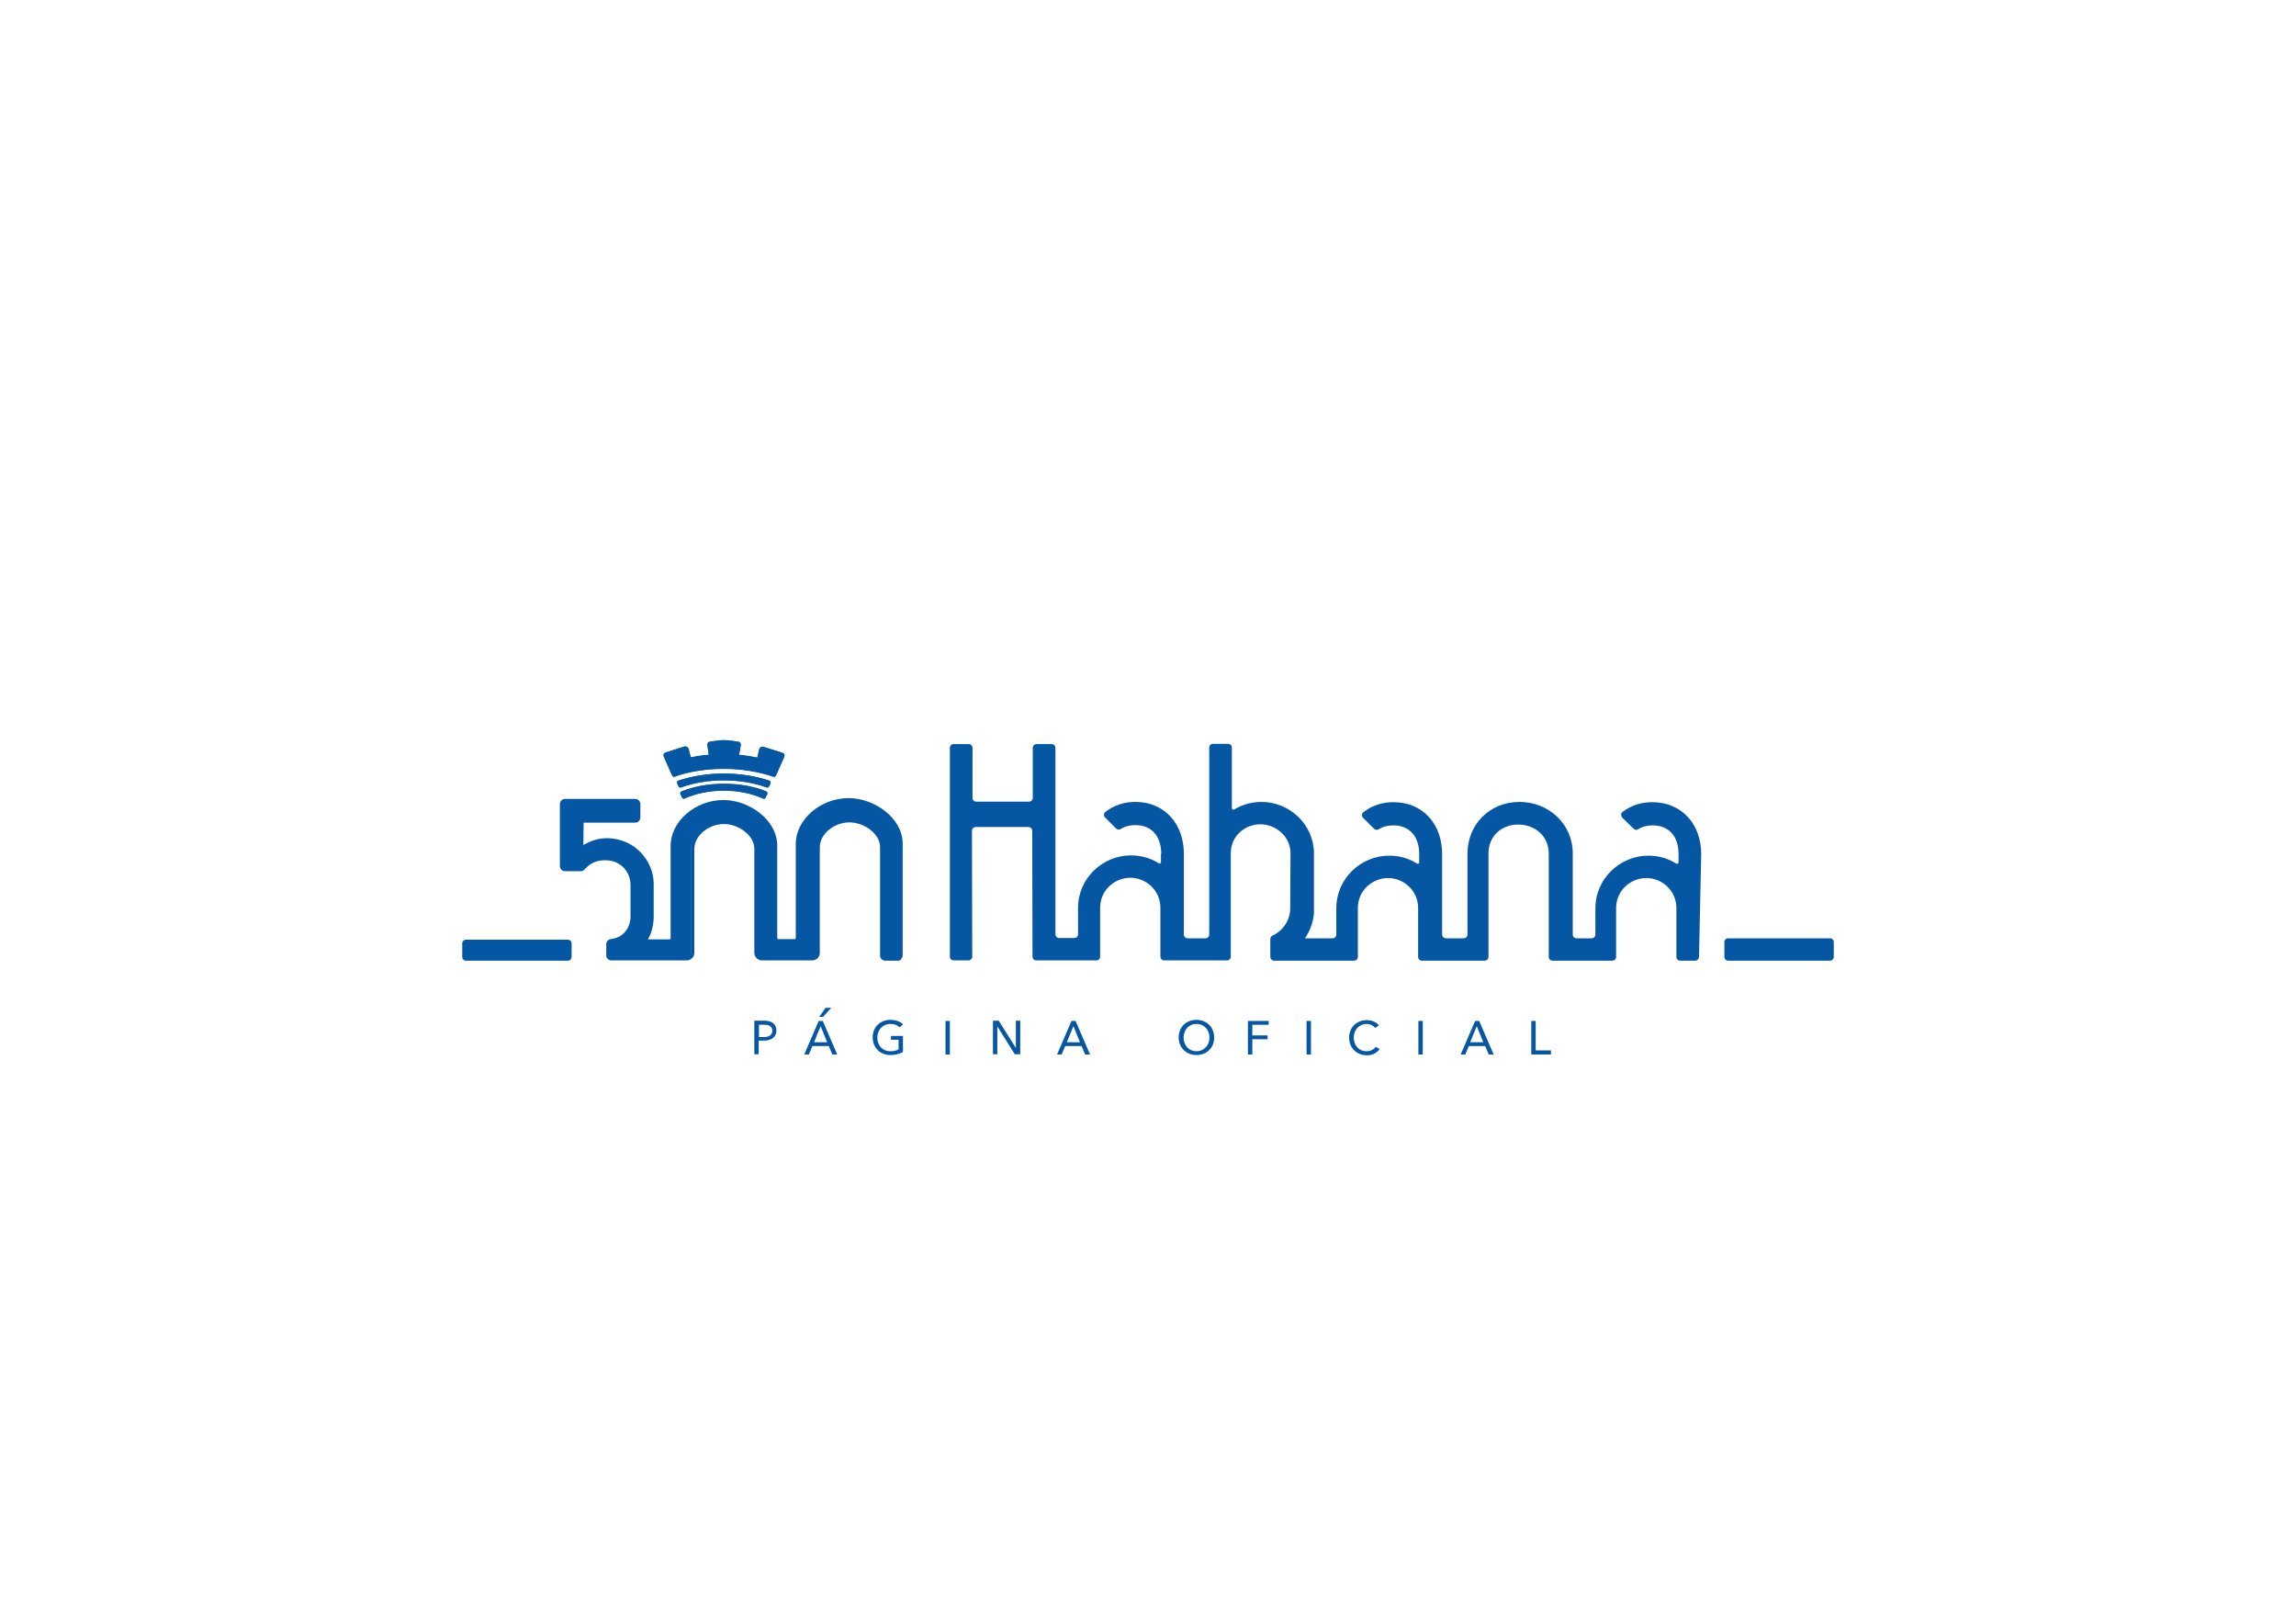
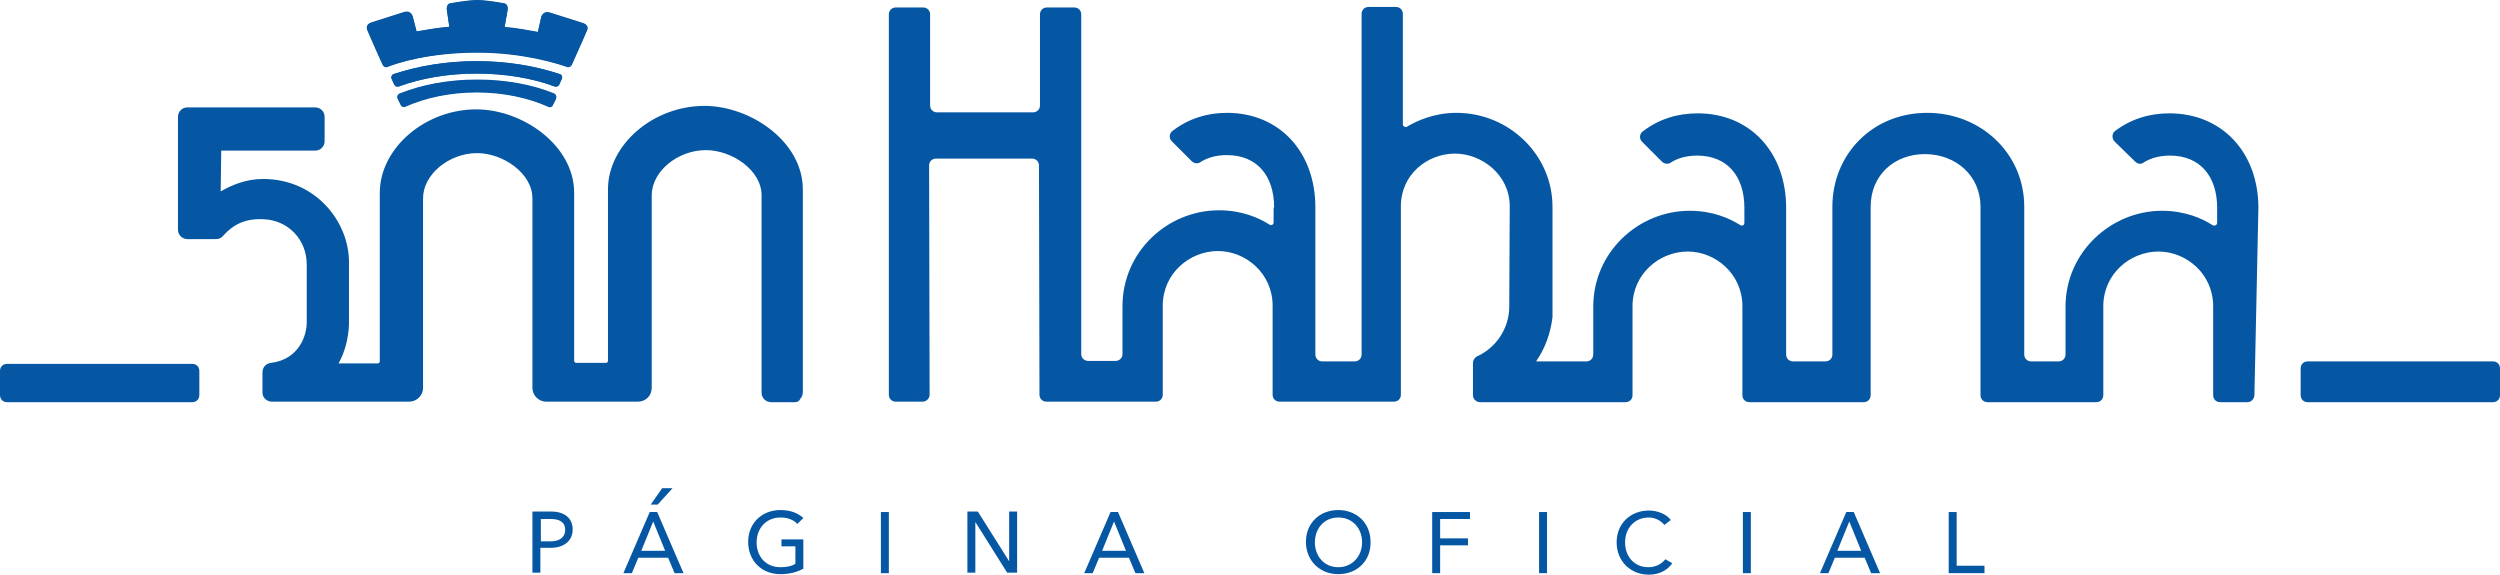
- <svg xmlns="http://www.w3.org/2000/svg" version="1.1" id="Capa_1" x="0px" y="0px" viewBox="0 0 841.9 595.3" style="enable-background:new 0 0 841.9 595.3;" xml:space="preserve">
+ <svg xmlns="http://www.w3.org/2000/svg" version="1.1" id="Capa_1" x="0px" y="0px" viewBox="0 0 502.9 115.6" style="enable-background:new 0 0 502.9 115.6;" xml:space="preserve">
  <style type="text/css">
	.st0{fill:#0657A3;}
+ 	.st1{fill:none;}
</style>
  <g id="XMLID_43_">
-     <polyline id="XMLID_768_" class="st0" points="592.6,352.2 592.6,352.2 592.6,352.2  " />
-     <line id="XMLID_767_" class="st0" x1="614.8" y1="352.2" x2="614.8" y2="352.2" />
-     <polyline id="XMLID_766_" class="st0" points="497.8,352.2 497.8,352.2 497.8,352.2  " />
-     <line id="XMLID_765_" class="st0" x1="520" y1="352.2" x2="520" y2="352.2" />
-     <polyline id="XMLID_764_" class="st0" points="403.1,352.2 403.1,352.2 403.1,352.2  " />
-     <line id="XMLID_763_" class="st0" x1="425.3" y1="352.2" x2="425.3" y2="352.2" />
-     <path id="XMLID_761_" class="st0" d="M633.7,352.2H671c0.8,0,1.4-0.6,1.4-1.4v-5.4c0-0.8-0.6-1.4-1.4-1.4h-37.3   c-0.8,0-1.4,0.6-1.4,1.4v5.4C632.3,351.6,632.9,352.2,633.7,352.2z" />
-     <path id="XMLID_40_" class="st0" d="M170.9,352.2h37.3c0.8,0,1.4-0.6,1.4-1.4v-4.9c0-0.8-0.6-1.4-1.4-1.4h-37.3   c-0.8,0-1.4,0.6-1.4,1.4v4.9C169.5,351.6,170.1,352.2,170.9,352.2z" />
-     <path id="XMLID_760_" class="st0" d="M623,350.7c0,0.8-0.6,1.5-1.4,1.5h-5.5c-0.8,0-1.4-0.6-1.4-1.4v-17.9c0-6.5-5.4-11-11-11   c-5.7,0-11.1,4.5-11.1,11v17.9c0,0.8-0.6,1.4-1.4,1.4h-21.9c-0.8,0-1.4-0.6-1.4-1.4v-37.9c0-6.3-5-10.6-11.2-10.6   c-6.1,0-10.9,4.2-10.9,10.6v37.9c0,0.8-0.6,1.4-1.4,1.4h-23c-0.8,0-1.4-0.6-1.4-1.4v-17.9c0-6.5-5.4-11-11-11   c-5.7,0-11.1,4.5-11.1,11v17.9c0,0.8-0.6,1.4-1.4,1.4h-29.3c-0.7,0-1.4-0.6-1.4-1.4v-6.5c0-0.5,0.3-1,0.8-1.3   c3.8-1.7,6.5-5.6,6.5-10l0.1-20.2c0-6.4-5.7-10.6-11-10.6c-5.6,0-10.9,4.2-10.9,10.6v37.9c0,0.8-0.6,1.4-1.4,1.4h-23   c-0.8,0-1.4-0.6-1.4-1.4v-17.9c0-6.5-5.4-11-11-11c-5.7,0-11.1,4.5-11.1,11v17.9c0,0.8-0.6,1.4-1.4,1.4h-22c-0.8,0-1.4-0.6-1.4-1.4   l-0.1-46.1c0-0.8-0.6-1.4-1.4-1.4h-19.3c-0.8,0-1.4,0.6-1.4,1.4l0.1,46.1c0,0.8-0.7,1.4-1.4,1.4h-5.4c-0.8,0-1.4-0.6-1.4-1.4v-76.5   c0-0.8,0.6-1.4,1.4-1.4h5.5c0.8,0,1.4,0.6,1.4,1.4v18.3c0,0.8,0.6,1.4,1.4,1.4h19.3c0.8,0,1.4-0.6,1.4-1.4v-18.3   c0-0.8,0.6-1.4,1.4-1.4h5.5c0.8,0,1.4,0.6,1.4,1.4v68.3c0,0.8,0.6,1.4,1.4,1.4h5.5c0.8,0,1.4-0.6,1.4-1.4v-9.6   c0-11,9.1-19.3,19.4-19.3c4.6,0,8,1.5,10.2,2.9c0.4,0.2,0.8,0,0.8-0.5v-2.9c0,0,0.1-0.1,0.1-0.1c0-6.3-3.4-10.5-9.5-10.5   c-2.1,0-3.9,0.5-5.3,1.4c-0.5,0.4-1.3,0.3-1.8-0.2l-4-4c-0.6-0.6-0.5-1.6,0.2-2.1c3.3-2.5,7-3.6,10.9-3.6c10.7,0,17.8,8,17.8,19   v29.6c0,0.8,0.6,1.4,1.4,1.4h6.5c0.8,0,1.4-0.6,1.4-1.4v-68.5c0-0.8,0.6-1.4,1.4-1.4h5.5c0.8,0,1.4,0.6,1.4,1.4v22.2   c0,0.4,0.5,0.7,0.8,0.5c2-1.2,5.5-2.8,10-2.8c10.5,0,19.3,8.4,19.3,18.9v22.2c-0.4,3.3-1.5,6.3-3.3,8.9h10.2l-0.1,0   c0.8,0,1.4-0.6,1.4-1.4v-9.6c0-11,9.1-19.3,19.4-19.3c4.6,0,8,1.5,10.2,2.9c0.4,0.2,0.8,0,0.8-0.5v-2.9c0,0,0-0.1,0-0.1   c0-6.3-3.4-10.5-9.5-10.5c-2.1,0-3.9,0.5-5.3,1.4c-0.5,0.4-1.3,0.3-1.8-0.2l-4-4c-0.6-0.6-0.5-1.6,0.2-2.1c3.3-2.5,7-3.6,11-3.6   c10.7,0,17.8,8,17.8,19v29.5c0,0.8,0.6,1.4,1.4,1.4h6.5c0.8,0,1.4-0.6,1.4-1.4v-29.7c0-10.4,7.9-18.9,19.1-18.9   c10.7,0,19.5,8.1,19.5,18.9v29.7c0,0.8,0.6,1.4,1.4,1.4h5.5c0.8,0,1.4-0.6,1.4-1.4v-9.6c0-11,9.2-19.3,19.4-19.3   c4.6,0,8,1.5,10.2,2.9c0.4,0.2,0.9,0,0.9-0.5v-2.9c0,0,0-0.1,0-0.1c0-6.3-3.4-10.5-9.5-10.5c-2.1,0-3.9,0.5-5.3,1.4   c-0.5,0.4-1.2,0.3-1.7-0.2l-4.1-4c-0.6-0.6-0.6-1.6,0-2.1c3.3-2.5,7-3.6,11-3.6c10.7,0,17.9,8,17.9,19" />
-     <line id="XMLID_758_" class="st0" x1="545.8" y1="352.2" x2="545.8" y2="352.2" />
-     <line id="XMLID_751_" class="st0" x1="448.9" y1="331.1" x2="448.9" y2="331.1" />
+     <polyline id="XMLID_768_" class="st0" points="423.1,80.9 423.1,80.9 423.1,80.9  " />
+     <line id="XMLID_767_" class="st1" x1="445.3" y1="80.9" x2="445.3" y2="80.9" />
+     <polyline id="XMLID_766_" class="st0" points="328.3,80.9 328.3,80.9 328.3,80.9  " />
+     <line id="XMLID_765_" class="st1" x1="350.5" y1="80.9" x2="350.5" y2="80.9" />
+     <polyline id="XMLID_764_" class="st0" points="233.6,80.9 233.6,80.9 233.6,80.9  " />
+     <line id="XMLID_763_" class="st1" x1="255.8" y1="80.9" x2="255.8" y2="80.9" />
+     <path id="XMLID_761_" class="st0" d="M464.2,80.9h37.3c0.8,0,1.4-0.6,1.4-1.4v-5.4c0-0.8-0.6-1.4-1.4-1.4h-37.3   c-0.8,0-1.4,0.6-1.4,1.4v5.4C462.8,80.3,463.4,80.9,464.2,80.9z" />
+     <path id="XMLID_40_" class="st0" d="M1.4,80.9h37.3c0.8,0,1.4-0.6,1.4-1.4v-4.9c0-0.8-0.6-1.4-1.4-1.4H1.4c-0.8,0-1.4,0.6-1.4,1.4   v4.9C0,80.3,0.6,80.9,1.4,80.9z" />
+     <path id="XMLID_760_" class="st0" d="M453.5,79.4c0,0.8-0.6,1.5-1.4,1.5h-5.5c-0.8,0-1.4-0.6-1.4-1.4V61.6c0-6.5-5.4-11-11-11   c-5.7,0-11.1,4.5-11.1,11v17.9c0,0.8-0.6,1.4-1.4,1.4h-21.9c-0.8,0-1.4-0.6-1.4-1.4V41.6c0-6.3-5-10.6-11.2-10.6   c-6.1,0-10.9,4.2-10.9,10.6v37.9c0,0.8-0.6,1.4-1.4,1.4h-23c-0.8,0-1.4-0.6-1.4-1.4V61.6c0-6.5-5.4-11-11-11   c-5.7,0-11.1,4.5-11.1,11v17.9c0,0.8-0.6,1.4-1.4,1.4h-29.3c-0.7,0-1.4-0.6-1.4-1.4V73c0-0.5,0.3-1,0.8-1.3c3.8-1.7,6.5-5.6,6.5-10   l0.1-20.2c0-6.4-5.7-10.6-11-10.6c-5.6,0-10.9,4.2-10.9,10.6v37.9c0,0.8-0.6,1.4-1.4,1.4h-23c-0.8,0-1.4-0.6-1.4-1.4V61.5   c0-6.5-5.4-11-11-11c-5.7,0-11.1,4.5-11.1,11v17.9c0,0.8-0.6,1.4-1.4,1.4h-22c-0.8,0-1.4-0.6-1.4-1.4L209,33.3   c0-0.8-0.6-1.4-1.4-1.4h-19.3c-0.8,0-1.4,0.6-1.4,1.4l0.1,46.1c0,0.8-0.7,1.4-1.4,1.4h-5.4c-0.8,0-1.4-0.6-1.4-1.4V2.9   c0-0.8,0.6-1.4,1.4-1.4h5.5c0.8,0,1.4,0.6,1.4,1.4v18.3c0,0.8,0.6,1.4,1.4,1.4h19.3c0.8,0,1.4-0.6,1.4-1.4V2.9   c0-0.8,0.6-1.4,1.4-1.4h5.5c0.8,0,1.4,0.6,1.4,1.4v68.3c0,0.8,0.6,1.4,1.4,1.4h5.5c0.8,0,1.4-0.6,1.4-1.4v-9.6   c0-11,9.1-19.3,19.4-19.3c4.6,0,8,1.5,10.2,2.9c0.4,0.2,0.8,0,0.8-0.5v-2.9l0.1-0.1c0-6.3-3.4-10.5-9.5-10.5   c-2.1,0-3.9,0.5-5.3,1.4c-0.5,0.4-1.3,0.3-1.8-0.2l-4-4c-0.6-0.6-0.5-1.6,0.2-2.1c3.3-2.5,7-3.6,10.9-3.6c10.7,0,17.8,8,17.8,19   v29.6c0,0.8,0.6,1.4,1.4,1.4h6.5c0.8,0,1.4-0.6,1.4-1.4V2.8c0-0.8,0.6-1.4,1.4-1.4h5.5c0.8,0,1.4,0.6,1.4,1.4V25   c0,0.4,0.5,0.7,0.8,0.5c2-1.2,5.5-2.8,10-2.8c10.5,0,19.3,8.4,19.3,18.9v22.2c-0.4,3.3-1.5,6.3-3.3,8.9h10.2h-0.1   c0.8,0,1.4-0.6,1.4-1.4v-9.6c0-11,9.1-19.3,19.4-19.3c4.6,0,8,1.5,10.2,2.9c0.4,0.2,0.8,0,0.8-0.5v-2.9v-0.1   c0-6.3-3.4-10.5-9.5-10.5c-2.1,0-3.9,0.5-5.3,1.4c-0.5,0.4-1.3,0.3-1.8-0.2l-4-4c-0.6-0.6-0.5-1.6,0.2-2.1c3.3-2.5,7-3.6,11-3.6   c10.7,0,17.8,8,17.8,19v29.5c0,0.8,0.6,1.4,1.4,1.4h6.5c0.8,0,1.4-0.6,1.4-1.4V41.6c0-10.4,7.9-18.9,19.1-18.9   c10.7,0,19.5,8.1,19.5,18.9v29.7c0,0.8,0.6,1.4,1.4,1.4h5.5c0.8,0,1.4-0.6,1.4-1.4v-9.6c0-11,9.2-19.3,19.4-19.3   c4.6,0,8,1.5,10.2,2.9c0.4,0.2,0.9,0,0.9-0.5v-2.9v-0.1c0-6.3-3.4-10.5-9.5-10.5c-2.1,0-3.9,0.5-5.3,1.4c-0.5,0.4-1.2,0.3-1.7-0.2   l-4.1-4c-0.6-0.6-0.6-1.6,0-2.1c3.3-2.5,7-3.6,11-3.6c10.7,0,17.9,8,17.9,19" />
+     <line id="XMLID_758_" class="st1" x1="376.3" y1="80.9" x2="376.3" y2="80.9" />
+     <line id="XMLID_751_" class="st1" x1="279.4" y1="59.8" x2="279.4" y2="59.8" />
    <g id="XMLID_41_">
      <g id="XMLID_61_">
-         <path id="XMLID_44_" class="st0" d="M330.4,309.5c0-9.2-9.9-16.1-19-16.1c-9.6,0-18.7,7.2-18.7,16.1l0,34.5     c0,0.6-0.5,1.2-1.2,1.2h-6c-0.7,0-1.2-0.5-1.2-1.2l0-33.8c0-9.2-9.9-16.1-19-16.1c-9.6,0-18.7,7.2-18.7,16.1l0,33.9     c0,0.6-0.5,1.2-1.2,1.2h-8.2c-0.5,0-0.7-0.5-0.5-0.9c1.4-2.4,2.1-5.1,2.1-7.7V324c0-8-6.5-16-16.6-16c-3.9,0-6.8,1.6-8.6,2.7     c-0.3,0.2-0.7,0-0.7-0.4v-8.6c0-0.4,0.4-0.8,0.8-0.8h18.9c0.6,0,1.1-0.5,1.1-1.1v-4.9c0-0.6-0.5-1.1-1.1-1.1h-25.7     c-0.6,0-1.1,0.5-1.1,1.1v22.7c0,0.6,0.5,1.1,1.1,1.1h5.4c0.8,0,0.9-0.1,1.5-0.7c1.5-1.5,3.8-3.5,8.4-3.3c5.3,0.2,9.4,4.4,9.4,9.9     l0,11.7c0,3.2-2,8.1-7.9,8.8c0,0,0,0-0.1,0c-0.6,0.1-1,0.5-1,1.1l0,4.1c0,0.6,0.5,1.1,1.1,1.1h27.6c1.1,0,2.1-0.9,2.1-2.1l0-38.1     c0-5.4,5.8-9.8,11.7-9.8c5.8,0,11.9,4.4,11.9,9.8l0,38.1c0,1.2,0.9,2.1,2.1,2.1h18.3c1.1,0,2.1-0.9,2.1-2.1l0-38.7     c0-5.4,5.8-9.8,11.7-9.8c5.8,0,11.9,4.4,11.9,9.8l0,39.7c0,0.6,0.5,1.1,1.1,1.1l4.8,0c0.6,0,1.1-0.5,1.1-1.1L330.4,309.5z" />
-         <path id="XMLID_58_" class="st0" d="M329.4,352.2l-4.8,0c-1,0-1.9-0.8-1.9-1.9l0-39.7c0-5.1-6-9.1-11.2-9.1     c-5.7,0-10.9,4.3-10.9,9.1l0,38.7c0,1.6-1.2,2.8-2.8,2.8h-18.4c-1.6,0-2.8-1.3-2.8-2.8l0-38.1c0-5.1-6-9.1-11.1-9.1     c-5.7,0-10.9,4.3-10.9,9.1l0,38.1c0,1.6-1.3,2.8-2.8,2.8h-27.6c-1,0-1.9-0.8-1.9-1.8l0-4.1c0-1,0.7-1.8,1.7-1.9     c5.7-0.7,7.2-5.6,7.2-8.1l0-11.7c0-5-3.7-8.9-8.7-9.1c-4.1-0.2-6.3,1.4-7.9,3.1c-0.7,0.8-1,0.9-2,0.9h-5.4c-1,0-1.9-0.8-1.9-1.9     v-22.7c0-1,0.8-1.9,1.9-1.9h25.7c1,0,1.9,0.8,1.9,1.9v4.9c0,1-0.8,1.9-1.9,1.9h-18.9l-0.1,8.2c2.1-1.2,5-2.5,8.5-2.5     c10.7,0,17.3,8.7,17.3,16.7v12.6c-0.1,2.7-0.8,5.5-2.1,7.8h7.9c0.2,0,0.4-0.2,0.4-0.4l0-33.9c0-9,9.1-16.8,19.4-16.8     c9.3,0,19.7,7.2,19.7,16.8l0,33.8c0,0.2,0.2,0.4,0.4,0.4h6c0.2,0,0.4-0.2,0.4-0.4l0-34.5c0-9,9.1-16.8,19.4-16.8     c9.3,0,19.8,7.2,19.8,16.8l0,40.8c0,0.5-0.2,1-0.5,1.3C330.3,352,329.9,352.2,329.4,352.2z M265.5,300.7c6,0,12.6,4.5,12.6,10.6     l0,38.1c0,0.7,0.6,1.3,1.3,1.3h18.3c0.7,0,1.3-0.6,1.3-1.3l0-38.7c0-5.5,5.9-10.6,12.4-10.6c6,0,12.7,4.5,12.7,10.6l0,39.7     c0,0.2,0.2,0.4,0.4,0.4l4.8,0c0.1,0,0.2-0.1,0.3-0.1c0,0,0.1-0.1,0.1-0.3l0-40.8c0-8.8-9.6-15.3-18.3-15.3     c-9.5,0-17.9,7.2-17.9,15.3l0,34.5c0,1.1-0.9,1.9-1.9,1.9h-6c-1.1,0-1.9-0.8-1.9-1.9l0-33.9c0-8.8-9.6-15.3-18.2-15.3     c-9.5,0-17.9,7.2-17.9,15.3l0,33.9c0,1.1-0.9,1.9-1.9,1.9h-8.2c-0.5,0-0.9-0.2-1.1-0.7c-0.2-0.4-0.2-0.9,0-1.3     c1.3-2.2,2-4.8,2-7.4V324c0-7.3-6-15.2-15.8-15.2c-3.9,0-6.9,1.8-8.2,2.6c-0.4,0.2-0.8,0.2-1.2,0c-0.4-0.2-0.6-0.6-0.6-1.1v-8.6     c0-0.9,0.7-1.6,1.6-1.6h18.9c0.2,0,0.4-0.2,0.4-0.4v-4.9c0-0.2-0.2-0.4-0.4-0.4h-25.7c-0.2,0-0.4,0.2-0.4,0.4v22.7     c0,0.2,0.2,0.4,0.4,0.4h5.4c0.5,0,0.5,0,1-0.5c1.7-1.7,4.2-3.7,9-3.5c5.8,0.2,10.1,4.8,10.1,10.6l0,11.7c0,4.1-2.7,8.9-8.5,9.6     c-0.3,0-0.4,0.2-0.4,0.4l0,4.1c0,0.2,0.2,0.4,0.4,0.4h27.6c0.7,0,1.3-0.6,1.3-1.3l0-38.1C253.1,305.8,259,300.7,265.5,300.7z" />
+         <path id="XMLID_44_" class="st0" d="M160.9,38.2c0-9.2-9.9-16.1-19-16.1c-9.6,0-18.7,7.2-18.7,16.1v34.5c0,0.6-0.5,1.2-1.2,1.2     h-6c-0.7,0-1.2-0.5-1.2-1.2V38.9c0-9.2-9.9-16.1-19-16.1c-9.6,0-18.7,7.2-18.7,16.1v33.9c0,0.6-0.5,1.2-1.2,1.2h-8.2     c-0.5,0-0.7-0.5-0.5-0.9c1.4-2.4,2.1-5.1,2.1-7.7V52.7c0-8-6.5-16-16.6-16c-3.9,0-6.8,1.6-8.6,2.7c-0.3,0.2-0.7,0-0.7-0.4v-8.6     c0-0.4,0.4-0.8,0.8-0.8h18.9c0.6,0,1.1-0.5,1.1-1.1v-4.9c0-0.6-0.5-1.1-1.1-1.1H37.4c-0.6,0-1.1,0.5-1.1,1.1v22.7     c0,0.6,0.5,1.1,1.1,1.1h5.4c0.8,0,0.9-0.1,1.5-0.7c1.5-1.5,3.8-3.5,8.4-3.3c5.3,0.2,9.4,4.4,9.4,9.9V65c0,3.2-2,8.1-7.9,8.8     c0,0,0,0-0.1,0c-0.6,0.1-1,0.5-1,1.1V79c0,0.6,0.5,1.1,1.1,1.1h27.6c1.1,0,2.1-0.9,2.1-2.1V39.9c0-5.4,5.8-9.8,11.7-9.8     c5.8,0,11.9,4.4,11.9,9.8V78c0,1.2,0.9,2.1,2.1,2.1h18.3c1.1,0,2.1-0.9,2.1-2.1V39.3c0-5.4,5.8-9.8,11.7-9.8     c5.8,0,11.9,4.4,11.9,9.8V79c0,0.6,0.5,1.1,1.1,1.1h4.8c0.6,0,1.1-0.5,1.1-1.1L160.9,38.2z" />
+         <path id="XMLID_58_" class="st0" d="M159.9,80.9h-4.8c-1,0-1.9-0.8-1.9-1.9V39.3c0-5.1-6-9.1-11.2-9.1c-5.7,0-10.9,4.3-10.9,9.1     V78c0,1.6-1.2,2.8-2.8,2.8h-18.4c-1.6,0-2.8-1.3-2.8-2.8V39.9c0-5.1-6-9.1-11.1-9.1c-5.7,0-10.9,4.3-10.9,9.1V78     c0,1.6-1.3,2.8-2.8,2.8H54.7c-1,0-1.9-0.8-1.9-1.8v-4.1c0-1,0.7-1.8,1.7-1.9c5.7-0.7,7.2-5.6,7.2-8.1V53.2c0-5-3.7-8.9-8.7-9.1     c-4.1-0.2-6.3,1.4-7.9,3.1c-0.7,0.8-1,0.9-2,0.9h-5.4c-1,0-1.9-0.8-1.9-1.9V23.5c0-1,0.8-1.9,1.9-1.9h25.7c1,0,1.9,0.8,1.9,1.9     v4.9c0,1-0.8,1.9-1.9,1.9H44.5l-0.1,8.2c2.1-1.2,5-2.5,8.5-2.5c10.7,0,17.3,8.7,17.3,16.7v12.6c-0.1,2.7-0.8,5.5-2.1,7.8H76     c0.2,0,0.4-0.2,0.4-0.4V38.8c0-9,9.1-16.8,19.4-16.8c9.3,0,19.7,7.2,19.7,16.8v33.8c0,0.2,0.2,0.4,0.4,0.4h6     c0.2,0,0.4-0.2,0.4-0.4V38.1c0-9,9.1-16.8,19.4-16.8c9.3,0,19.8,7.2,19.8,16.8v40.8c0,0.5-0.2,1-0.5,1.3     C160.8,80.7,160.4,80.9,159.9,80.9z M96,29.4c6,0,12.6,4.5,12.6,10.6v38.1c0,0.7,0.6,1.3,1.3,1.3h18.3c0.7,0,1.3-0.6,1.3-1.3     V39.4c0-5.5,5.9-10.6,12.4-10.6c6,0,12.7,4.5,12.7,10.6v39.7c0,0.2,0.2,0.4,0.4,0.4h4.8c0.1,0,0.2-0.1,0.3-0.1     c0,0,0.1-0.1,0.1-0.3V38.3c0-8.8-9.6-15.3-18.3-15.3c-9.5,0-17.9,7.2-17.9,15.3v34.5c0,1.1-0.9,1.9-1.9,1.9h-6     c-1.1,0-1.9-0.8-1.9-1.9V38.9c0-8.8-9.6-15.3-18.2-15.3c-9.5,0-17.9,7.2-17.9,15.3v33.9c0,1.1-0.9,1.9-1.9,1.9H68     c-0.5,0-0.9-0.2-1.1-0.7c-0.2-0.4-0.2-0.9,0-1.3c1.3-2.2,2-4.8,2-7.4V52.7c0-7.3-6-15.2-15.8-15.2c-3.9,0-6.9,1.8-8.2,2.6     c-0.4,0.2-0.8,0.2-1.2,0s-0.6-0.6-0.6-1.1v-8.6c0-0.9,0.7-1.6,1.6-1.6h18.9c0.2,0,0.4-0.2,0.4-0.4v-4.9c0-0.2-0.2-0.4-0.4-0.4     H37.9c-0.2,0-0.4,0.2-0.4,0.4v22.7c0,0.2,0.2,0.4,0.4,0.4h5.4c0.5,0,0.5,0,1-0.5c1.7-1.7,4.2-3.7,9-3.5     c5.8,0.2,10.1,4.8,10.1,10.6v11.7c0,4.1-2.7,8.9-8.5,9.6c-0.3,0-0.4,0.2-0.4,0.4V79c0,0.2,0.2,0.4,0.4,0.4h27.6     c0.7,0,1.3-0.6,1.3-1.3V40C83.6,34.5,89.5,29.4,96,29.4z" />
      </g>
      <g id="XMLID_57_">
-         <path id="XMLID_70_" class="st0" d="M281.3,291.2l-0.6,1.2c-0.2,0.4-0.6,0.5-0.9,0.3c-4-1.8-9-2.9-14.4-2.9     c-5.4,0-10.4,1.1-14.4,2.9c-0.4,0.2-0.8,0-0.9-0.4l-0.6-1.2c-0.2-0.4,0-0.8,0.4-1c4.5-1.8,9.8-2.8,15.6-2.8     c5.7,0,11.1,1,15.5,2.8C281.4,290.4,281.5,290.8,281.3,291.2z" />
-         <path id="XMLID_54_" class="st0" d="M281,290.2c-4.5-1.8-9.8-2.8-15.5-2.8c-5.8,0-11.1,1-15.6,2.8c-0.4,0.1-0.5,0.6-0.4,1     l0.6,1.2c0.2,0.4,0.6,0.5,0.9,0.4c4-1.8,9-2.9,14.4-2.9c5.4,0,10.4,1.1,14.4,2.9c0.4,0.2,0.8,0,0.9-0.3l0.6-1.2     C281.5,290.8,281.4,290.4,281,290.2z M280.1,292.1c-4.3-1.9-9.4-2.9-14.7-2.9c-5.3,0-10.4,1-14.7,3l-0.6-1.2     c4.5-1.8,9.8-2.8,15.3-2.8c5.5,0,10.7,1,15.2,2.7L280.1,292.1z" />
+         <path id="XMLID_70_" class="st0" d="M111.8,19.9l-0.6,1.2c-0.2,0.4-0.6,0.5-0.9,0.3c-4-1.8-9-2.9-14.4-2.9s-10.4,1.1-14.4,2.9     c-0.4,0.2-0.8,0-0.9-0.4L80,19.8c-0.2-0.4,0-0.8,0.4-1C84.9,17,90.2,16,96,16c5.7,0,11.1,1,15.5,2.8     C111.9,19.1,112,19.5,111.8,19.9z" />
+         <path id="XMLID_54_" class="st0" d="M111.5,18.9c-4.5-1.8-9.8-2.8-15.5-2.8c-5.8,0-11.1,1-15.6,2.8c-0.4,0.1-0.5,0.6-0.4,1     l0.6,1.2c0.2,0.4,0.6,0.5,0.9,0.4c4-1.8,9-2.9,14.4-2.9s10.4,1.1,14.4,2.9c0.4,0.2,0.8,0,0.9-0.3l0.6-1.2     C112,19.5,111.9,19.1,111.5,18.9z M110.6,20.8c-4.3-1.9-9.4-2.9-14.7-2.9c-5.3,0-10.4,1-14.7,3l-0.6-1.2     c4.5-1.8,9.8-2.8,15.3-2.8s10.7,1,15.2,2.7L110.6,20.8z" />
      </g>
      <g id="XMLID_53_">
-         <path id="XMLID_67_" class="st0" d="M282.5,287.2l-0.5,1.1c-0.1,0.3-0.5,0.5-0.9,0.4c-4.6-1.7-10-2.6-15.7-2.6     s-11.1,0.9-15.7,2.6c-0.4,0.1-0.7,0-0.9-0.4l-0.5-1.1c-0.2-0.4,0-0.8,0.4-1c5-1.6,10.7-2.6,16.7-2.6s11.7,0.9,16.7,2.6     C282.5,286.3,282.7,286.8,282.5,287.2z" />
-         <path id="XMLID_50_" class="st0" d="M282.1,286.2c-5-1.6-10.7-2.6-16.7-2.6s-11.7,0.9-16.7,2.6c-0.4,0.1-0.6,0.6-0.4,1l0.5,1.1     c0.2,0.3,0.5,0.5,0.9,0.4c4.6-1.7,10-2.6,15.7-2.6s11.1,0.9,15.7,2.6c0.3,0.1,0.7,0,0.9-0.4l0.5-1.1     C282.7,286.8,282.5,286.3,282.1,286.2z M281.4,287.9c-4.8-1.7-10.4-2.6-16-2.6c-5.6,0-11.2,0.9-15.9,2.7l-0.5-1.1     c5-1.7,10.7-2.5,16.5-2.5c5.7,0,11.4,0.9,16.4,2.5L281.4,287.9z" />
+         <path id="XMLID_67_" class="st0" d="M113,15.9l-0.5,1.1c-0.1,0.3-0.5,0.5-0.9,0.4c-4.6-1.7-10-2.6-15.7-2.6s-11.1,0.9-15.7,2.6     c-0.4,0.1-0.7,0-0.9-0.4l-0.5-1.1c-0.2-0.4,0-0.8,0.4-1c5-1.6,10.7-2.6,16.7-2.6s11.7,0.9,16.7,2.6C113,15,113.2,15.5,113,15.9z" />
+         <path id="XMLID_50_" class="st0" d="M112.6,14.9c-5-1.6-10.7-2.6-16.7-2.6s-11.7,0.9-16.7,2.6c-0.4,0.1-0.6,0.6-0.4,1l0.5,1.1     c0.2,0.3,0.5,0.5,0.9,0.4c4.6-1.7,10-2.6,15.7-2.6s11.1,0.9,15.7,2.6c0.3,0.1,0.7,0,0.9-0.4l0.5-1.1     C113.2,15.5,113,15,112.6,14.9z M111.9,16.6c-4.8-1.7-10.4-2.6-16-2.6S84.7,14.9,80,16.7l-0.5-1.1c5-1.7,10.7-2.5,16.5-2.5     c5.7,0,11.4,0.9,16.4,2.5L111.9,16.6z" />
      </g>
      <g id="XMLID_49_">
-         <path id="XMLID_64_" class="st0" d="M287.6,277.4c-0.1,0.2-0.5,1.1-1,2.3c-0.7,1.6-1.7,3.7-2.1,4.7c-0.2,0.3-0.5,0.5-0.9,0.4     c-2-0.7-8.9-2.9-18.1-2.9c-9.7,0-16.2,2.1-18.1,2.9c-0.3,0.1-0.7,0-0.9-0.4c-0.5-1-1.4-3.1-2.1-4.7c-0.5-1.1-0.9-2.1-1-2.3     c-0.2-0.5-0.1-1.2,0.8-1.5l6.6-2.1c1-0.3,1.5,0.3,1.7,0.8l0.8,3.1c2.1-0.4,4.3-0.8,6.5-0.9c0,0,0.1,0,0.1,0h0c0,0,0,0,0,0     l-0.5-3.4c-0.1-0.7,0.1-1.4,1-1.4c0,0,3.1-0.6,5.1-0.6s5.1,0.6,5.1,0.6c0.9,0,1.1,0.7,1,1.4l-0.6,3.4c2.3,0.2,4.5,0.6,6.7,1     l0.7-3.1c0.2-0.5,0.7-1.1,1.7-0.8l6.6,2.1C287.7,276.2,287.8,276.9,287.6,277.4z" />
-         <path id="XMLID_46_" class="st0" d="M286.7,275.9l-6.6-2.1c-1-0.3-1.5,0.3-1.7,0.8l-0.7,3.1c-2.2-0.4-4.4-0.8-6.7-1l0.6-3.4     c0.1-0.7-0.1-1.4-1-1.4c0,0-3.1-0.6-5.1-0.6s-5.1,0.6-5.1,0.6c-0.9,0-1.1,0.7-1,1.4l0.5,3.4c0,0,0,0,0,0h0c0,0,0,0-0.1,0     c-2.2,0.1-4.4,0.6-6.5,0.9l-0.8-3.1c-0.2-0.5-0.7-1.1-1.7-0.8l-6.6,2.1c-0.9,0.3-1.1,1-0.8,1.5c0.1,0.2,0.5,1.1,1,2.3     c0.7,1.6,1.7,3.7,2.1,4.7c0.1,0.3,0.5,0.5,0.9,0.4c1.9-0.7,8.5-2.9,18.1-2.9c9.2,0,16.1,2.2,18.1,2.9c0.3,0.1,0.7,0,0.9-0.4     c0.5-1,1.4-3.1,2.1-4.7c0.5-1.1,0.9-2.1,1-2.3C287.8,276.9,287.7,276.2,286.7,275.9z M286.9,277.1L286.9,277.1     c-0.1,0.2-0.5,1.2-1,2.3c-0.7,1.6-1.7,3.7-2,4.7c-2-0.7-9-2.9-18.4-2.9c-9.8,0-16.6,2.2-18.3,2.9c-0.5-1-1.4-3.1-2.1-4.7     c-0.5-1.1-0.9-2.1-1-2.3c0-0.1-0.1-0.2,0-0.3c0.1-0.1,0.2-0.2,0.4-0.3l6.6-2.1c0.1,0,0.2,0,0.3,0c0.2,0,0.4,0.1,0.5,0.3l0.9,3.8     l1.6-0.3c1.8-0.3,3.6-0.6,5.5-0.8h0.1l0.9,0l-0.7-4.2c0-0.3,0-0.5,0-0.5c0,0,0.1-0.1,0.4-0.1c0,0,3-0.5,4.9-0.5     c1.9,0,4.9,0.5,5,0.5c0.2,0,0.3,0,0.3,0.1c0,0,0.1,0.2,0,0.5l-0.7,4.2l0.8,0.1c1.9,0.1,3.8,0.5,5.6,0.8l1.8,0.3l0.8-3.7     c0.1-0.4,0.4-0.5,0.8-0.4l6.6,2.1c0.2,0.1,0.4,0.2,0.4,0.3C286.9,277,286.9,277.1,286.9,277.1z" />
+         <path id="XMLID_64_" class="st0" d="M118.1,6.1c-0.1,0.2-0.5,1.1-1,2.3c-0.7,1.6-1.7,3.7-2.1,4.7c-0.2,0.3-0.5,0.5-0.9,0.4     c-2-0.7-8.9-2.9-18.1-2.9c-9.7,0-16.2,2.1-18.1,2.9c-0.3,0.1-0.7,0-0.9-0.4c-0.5-1-1.4-3.1-2.1-4.7c-0.5-1.1-0.9-2.1-1-2.3     c-0.2-0.5-0.1-1.2,0.8-1.5l6.6-2.1c1-0.3,1.5,0.3,1.7,0.8l0.8,3.1c2.1-0.4,4.3-0.8,6.5-0.9h0.1l0,0l0,0l-0.5-3.4     c-0.1-0.7,0.1-1.4,1-1.4c0,0,3.1-0.6,5.1-0.6s5.1,0.6,5.1,0.6c0.9,0,1.1,0.7,1,1.4l-0.6,3.4c2.3,0.2,4.5,0.6,6.7,1l0.7-3.1     c0.2-0.5,0.7-1.1,1.7-0.8l6.6,2.1C118.2,4.9,118.3,5.6,118.1,6.1z" />
+         <path id="XMLID_46_" class="st0" d="M117.2,4.6l-6.6-2.1c-1-0.3-1.5,0.3-1.7,0.8l-0.7,3.1c-2.2-0.4-4.4-0.8-6.7-1l0.6-3.4     c0.1-0.7-0.1-1.4-1-1.4c0,0-3.1-0.6-5.1-0.6s-5.1,0.6-5.1,0.6c-0.9,0-1.1,0.7-1,1.4l0.5,3.4l0,0l0,0c0,0,0,0-0.1,0     c-2.2,0.1-4.4,0.6-6.5,0.9L83,3.2c-0.2-0.5-0.7-1.1-1.7-0.8l-6.6,2.1c-0.9,0.3-1.1,1-0.8,1.5c0.1,0.2,0.5,1.1,1,2.3     C75.6,9.9,76.6,12,77,13c0.1,0.3,0.5,0.5,0.9,0.4c1.9-0.7,8.5-2.9,18.1-2.9c9.2,0,16.1,2.2,18.1,2.9c0.3,0.1,0.7,0,0.9-0.4     c0.5-1,1.4-3.1,2.1-4.7c0.5-1.1,0.9-2.1,1-2.3C118.3,5.6,118.2,4.9,117.2,4.6z M117.4,5.8L117.4,5.8c-0.1,0.2-0.5,1.2-1,2.3     c-0.7,1.6-1.7,3.7-2,4.7c-2-0.7-9-2.9-18.4-2.9c-9.8,0-16.6,2.2-18.3,2.9c-0.5-1-1.4-3.1-2.1-4.7c-0.5-1.1-0.9-2.1-1-2.3     c0-0.1-0.1-0.2,0-0.3c0.1-0.1,0.2-0.2,0.4-0.3l6.6-2.1c0.1,0,0.2,0,0.3,0c0.2,0,0.4,0.1,0.5,0.3l0.9,3.8l1.6-0.3     c1.8-0.3,3.6-0.6,5.5-0.8h0.1h0.9l-0.7-4.2c0-0.3,0-0.5,0-0.5s0.1-0.1,0.4-0.1c0,0,3-0.5,4.9-0.5s4.9,0.5,5,0.5     c0.2,0,0.3,0,0.3,0.1c0,0,0.1,0.2,0,0.5l-0.7,4.2l0.8,0.1c1.9,0.1,3.8,0.5,5.6,0.8l1.8,0.3l0.8-3.7c0.1-0.4,0.4-0.5,0.8-0.4     l6.6,2.1c0.2,0.1,0.4,0.2,0.4,0.3C117.4,5.7,117.4,5.8,117.4,5.8z" />
      </g>
    </g>
  </g>
-   <path id="XMLID_47_" class="st0" d="M276.6,374.2h3.8c2.6,0,4.3,1.3,4.3,3.6c0,2.4-1.9,3.7-4.4,3.7h-2.1v5h-1.6V374.2z M278.3,380.2  h2c1.7,0,2.9-0.8,2.9-2.3c0-1.6-1.2-2.2-2.9-2.2h-2V380.2z" />
-   <path id="XMLID_52_" class="st0" d="M296.6,386.6h-1.7l5.3-12.3h1.5l5.3,12.3h-1.8l-1.3-3.1h-6L296.6,386.6z M298.5,382.1h4.8  l-2.4-5.9L298.5,382.1z M301.8,372.8h-1.4l2.3-3.3h2.1L301.8,372.8z" />
-   <path id="XMLID_75_" class="st0" d="M329.9,376.7c-0.7-0.8-1.9-1.3-3.4-1.3c-2.9,0-4.8,2.2-4.8,5c0,2.8,1.8,5,4.8,5  c1.2,0,2.3-0.2,3-0.7v-3.5h-2.8v-1.4h4.4v5.9c-1.3,0.7-2.8,1.1-4.6,1.1c-3.8,0-6.5-2.7-6.5-6.5c0-3.8,2.8-6.4,6.5-6.4  c2,0,3.5,0.6,4.6,1.6L329.9,376.7z" />
-   <path id="XMLID_77_" class="st0" d="M348.3,386.6h-1.6v-12.3h1.6V386.6z" />
-   <path id="XMLID_79_" class="st0" d="M372.5,384.2L372.5,384.2l0-10h1.6v12.3h-2l-6.4-10.2h0v10.2h-1.6v-12.3h2.1L372.5,384.2z" />
-   <path id="XMLID_81_" class="st0" d="M389.3,386.6h-1.7l5.3-12.3h1.5l5.3,12.3h-1.8l-1.3-3.1h-6L389.3,386.6z M391.2,382.1h4.8  l-2.4-5.9L391.2,382.1z" />
-   <path id="XMLID_84_" class="st0" d="M438.7,386.8c-3.7,0-6.5-2.7-6.5-6.5c0-3.8,2.8-6.4,6.5-6.4c3.7,0,6.5,2.6,6.5,6.4  C445.3,384.1,442.5,386.8,438.7,386.8z M438.7,375.4c-2.9,0-4.7,2.3-4.7,5c0,2.7,1.8,5,4.7,5c2.9,0,4.8-2.3,4.8-5  C443.5,377.7,441.7,375.4,438.7,375.4z" />
-   <path id="XMLID_87_" class="st0" d="M459.2,386.6h-1.6v-12.3h7.6v1.4h-6v3.9h5.6v1.4h-5.6V386.6z" />
-   <path id="XMLID_89_" class="st0" d="M480.7,386.6h-1.6v-12.3h1.6V386.6z" />
-   <path id="XMLID_91_" class="st0" d="M505.9,384.6c-0.9,1.3-2.5,2.3-4.7,2.3c-3.7,0-6.5-2.7-6.5-6.5c0-3.8,2.8-6.4,6.5-6.4  c1.7,0,3.5,0.7,4.4,1.9l-1.3,1c-0.6-0.8-1.8-1.5-3.1-1.5c-2.9,0-4.8,2.2-4.8,5c0,2.8,1.8,5,4.7,5c1.4,0,2.6-0.6,3.4-1.6L505.9,384.6  z" />
-   <path id="XMLID_93_" class="st0" d="M521.7,386.6h-1.6v-12.3h1.6V386.6z" />
-   <path id="XMLID_95_" class="st0" d="M537.3,386.6h-1.7l5.3-12.3h1.5l5.3,12.3h-1.8l-1.3-3.1h-6L537.3,386.6z M539.1,382.1h4.8  l-2.4-5.9L539.1,382.1z" />
-   <path id="XMLID_98_" class="st0" d="M563.1,385.1h5.6v1.5h-7.2v-12.3h1.6V385.1z" />
+   <path id="XMLID_47_" class="st0" d="M107.1,102.9h3.8c2.6,0,4.3,1.3,4.3,3.6c0,2.4-1.9,3.7-4.4,3.7h-2.1v5h-1.6L107.1,102.9  L107.1,102.9z M108.8,108.9h2c1.7,0,2.9-0.8,2.9-2.3c0-1.6-1.2-2.2-2.9-2.2h-2V108.9z" />
+   <path id="XMLID_52_" class="st0" d="M127.1,115.3h-1.7l5.3-12.3h1.5l5.3,12.3h-1.8l-1.3-3.1h-6L127.1,115.3z M129,110.8h4.8  l-2.4-5.9L129,110.8z M132.3,101.5h-1.4l2.3-3.3h2.1L132.3,101.5z" />
+   <path id="XMLID_75_" class="st0" d="M160.4,105.4c-0.7-0.8-1.9-1.3-3.4-1.3c-2.9,0-4.8,2.2-4.8,5s1.8,5,4.8,5c1.2,0,2.3-0.2,3-0.7  v-3.5h-2.8v-1.4h4.4v5.9c-1.3,0.7-2.8,1.1-4.6,1.1c-3.8,0-6.5-2.7-6.5-6.5s2.8-6.4,6.5-6.4c2,0,3.5,0.6,4.6,1.6L160.4,105.4z" />
+   <path id="XMLID_77_" class="st0" d="M178.8,115.3h-1.6V103h1.6V115.3z" />
+   <path id="XMLID_79_" class="st0" d="M203,112.9L203,112.9v-10h1.6v12.3h-2l-6.4-10.2l0,0v10.2h-1.6v-12.3h2.1L203,112.9z" />
+   <path id="XMLID_81_" class="st0" d="M219.8,115.3h-1.7l5.3-12.3h1.5l5.3,12.3h-1.8l-1.3-3.1h-6L219.8,115.3z M221.7,110.8h4.8  l-2.4-5.9L221.7,110.8z" />
+   <path id="XMLID_84_" class="st0" d="M269.2,115.5c-3.7,0-6.5-2.7-6.5-6.5s2.8-6.4,6.5-6.4s6.5,2.6,6.5,6.4  C275.8,112.8,273,115.5,269.2,115.5z M269.2,104.1c-2.9,0-4.7,2.3-4.7,5s1.8,5,4.7,5c2.9,0,4.8-2.3,4.8-5  C274,106.4,272.2,104.1,269.2,104.1z" />
+   <path id="XMLID_87_" class="st0" d="M289.7,115.3h-1.6V103h7.6v1.4h-6v3.9h5.6v1.4h-5.6V115.3z" />
+   <path id="XMLID_89_" class="st0" d="M311.2,115.3h-1.6V103h1.6V115.3z" />
+   <path id="XMLID_91_" class="st0" d="M336.4,113.3c-0.9,1.3-2.5,2.3-4.7,2.3c-3.7,0-6.5-2.7-6.5-6.5s2.8-6.4,6.5-6.4  c1.7,0,3.5,0.7,4.4,1.9l-1.3,1c-0.6-0.8-1.8-1.5-3.1-1.5c-2.9,0-4.8,2.2-4.8,5s1.8,5,4.7,5c1.4,0,2.6-0.6,3.4-1.6L336.4,113.3z" />
+   <path id="XMLID_93_" class="st0" d="M352.2,115.3h-1.6V103h1.6V115.3z" />
+   <path id="XMLID_95_" class="st0" d="M367.8,115.3h-1.7l5.3-12.3h1.5l5.3,12.3h-1.8l-1.3-3.1h-6L367.8,115.3z M369.6,110.8h4.8  l-2.4-5.9L369.6,110.8z" />
+   <path id="XMLID_98_" class="st0" d="M393.6,113.8h5.6v1.5H392V103h1.6L393.6,113.8L393.6,113.8z" />
</svg>
